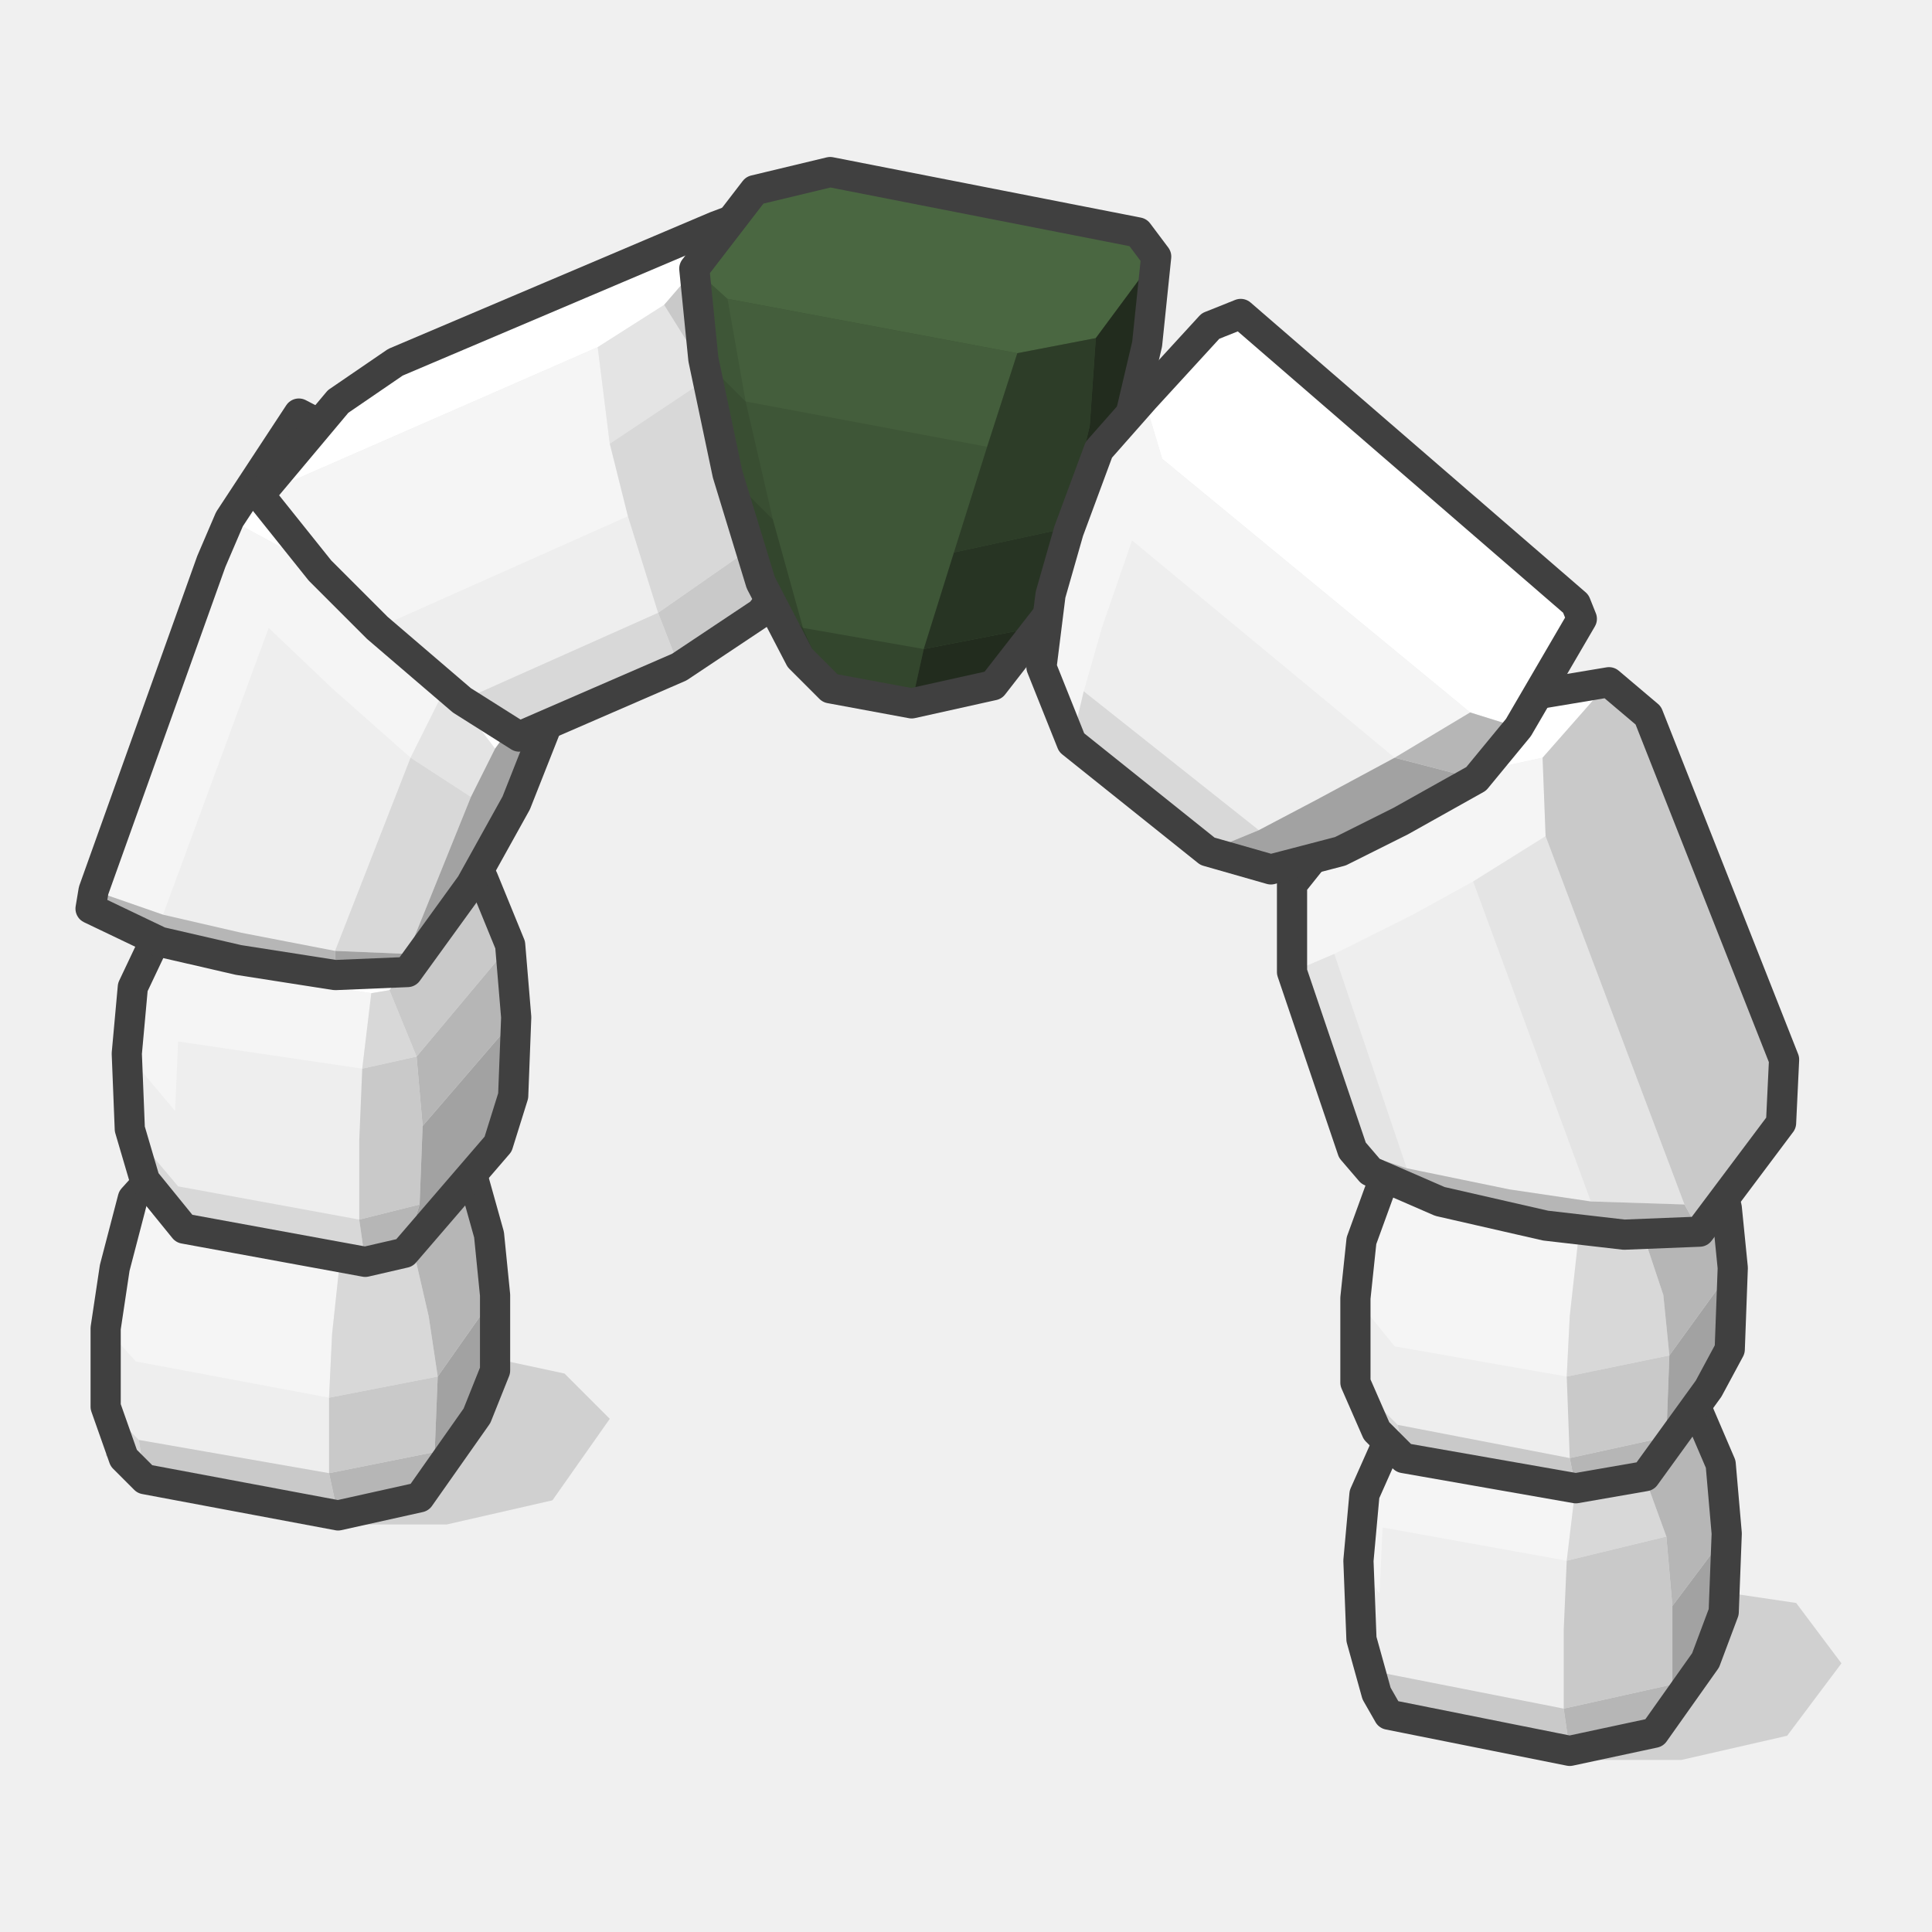
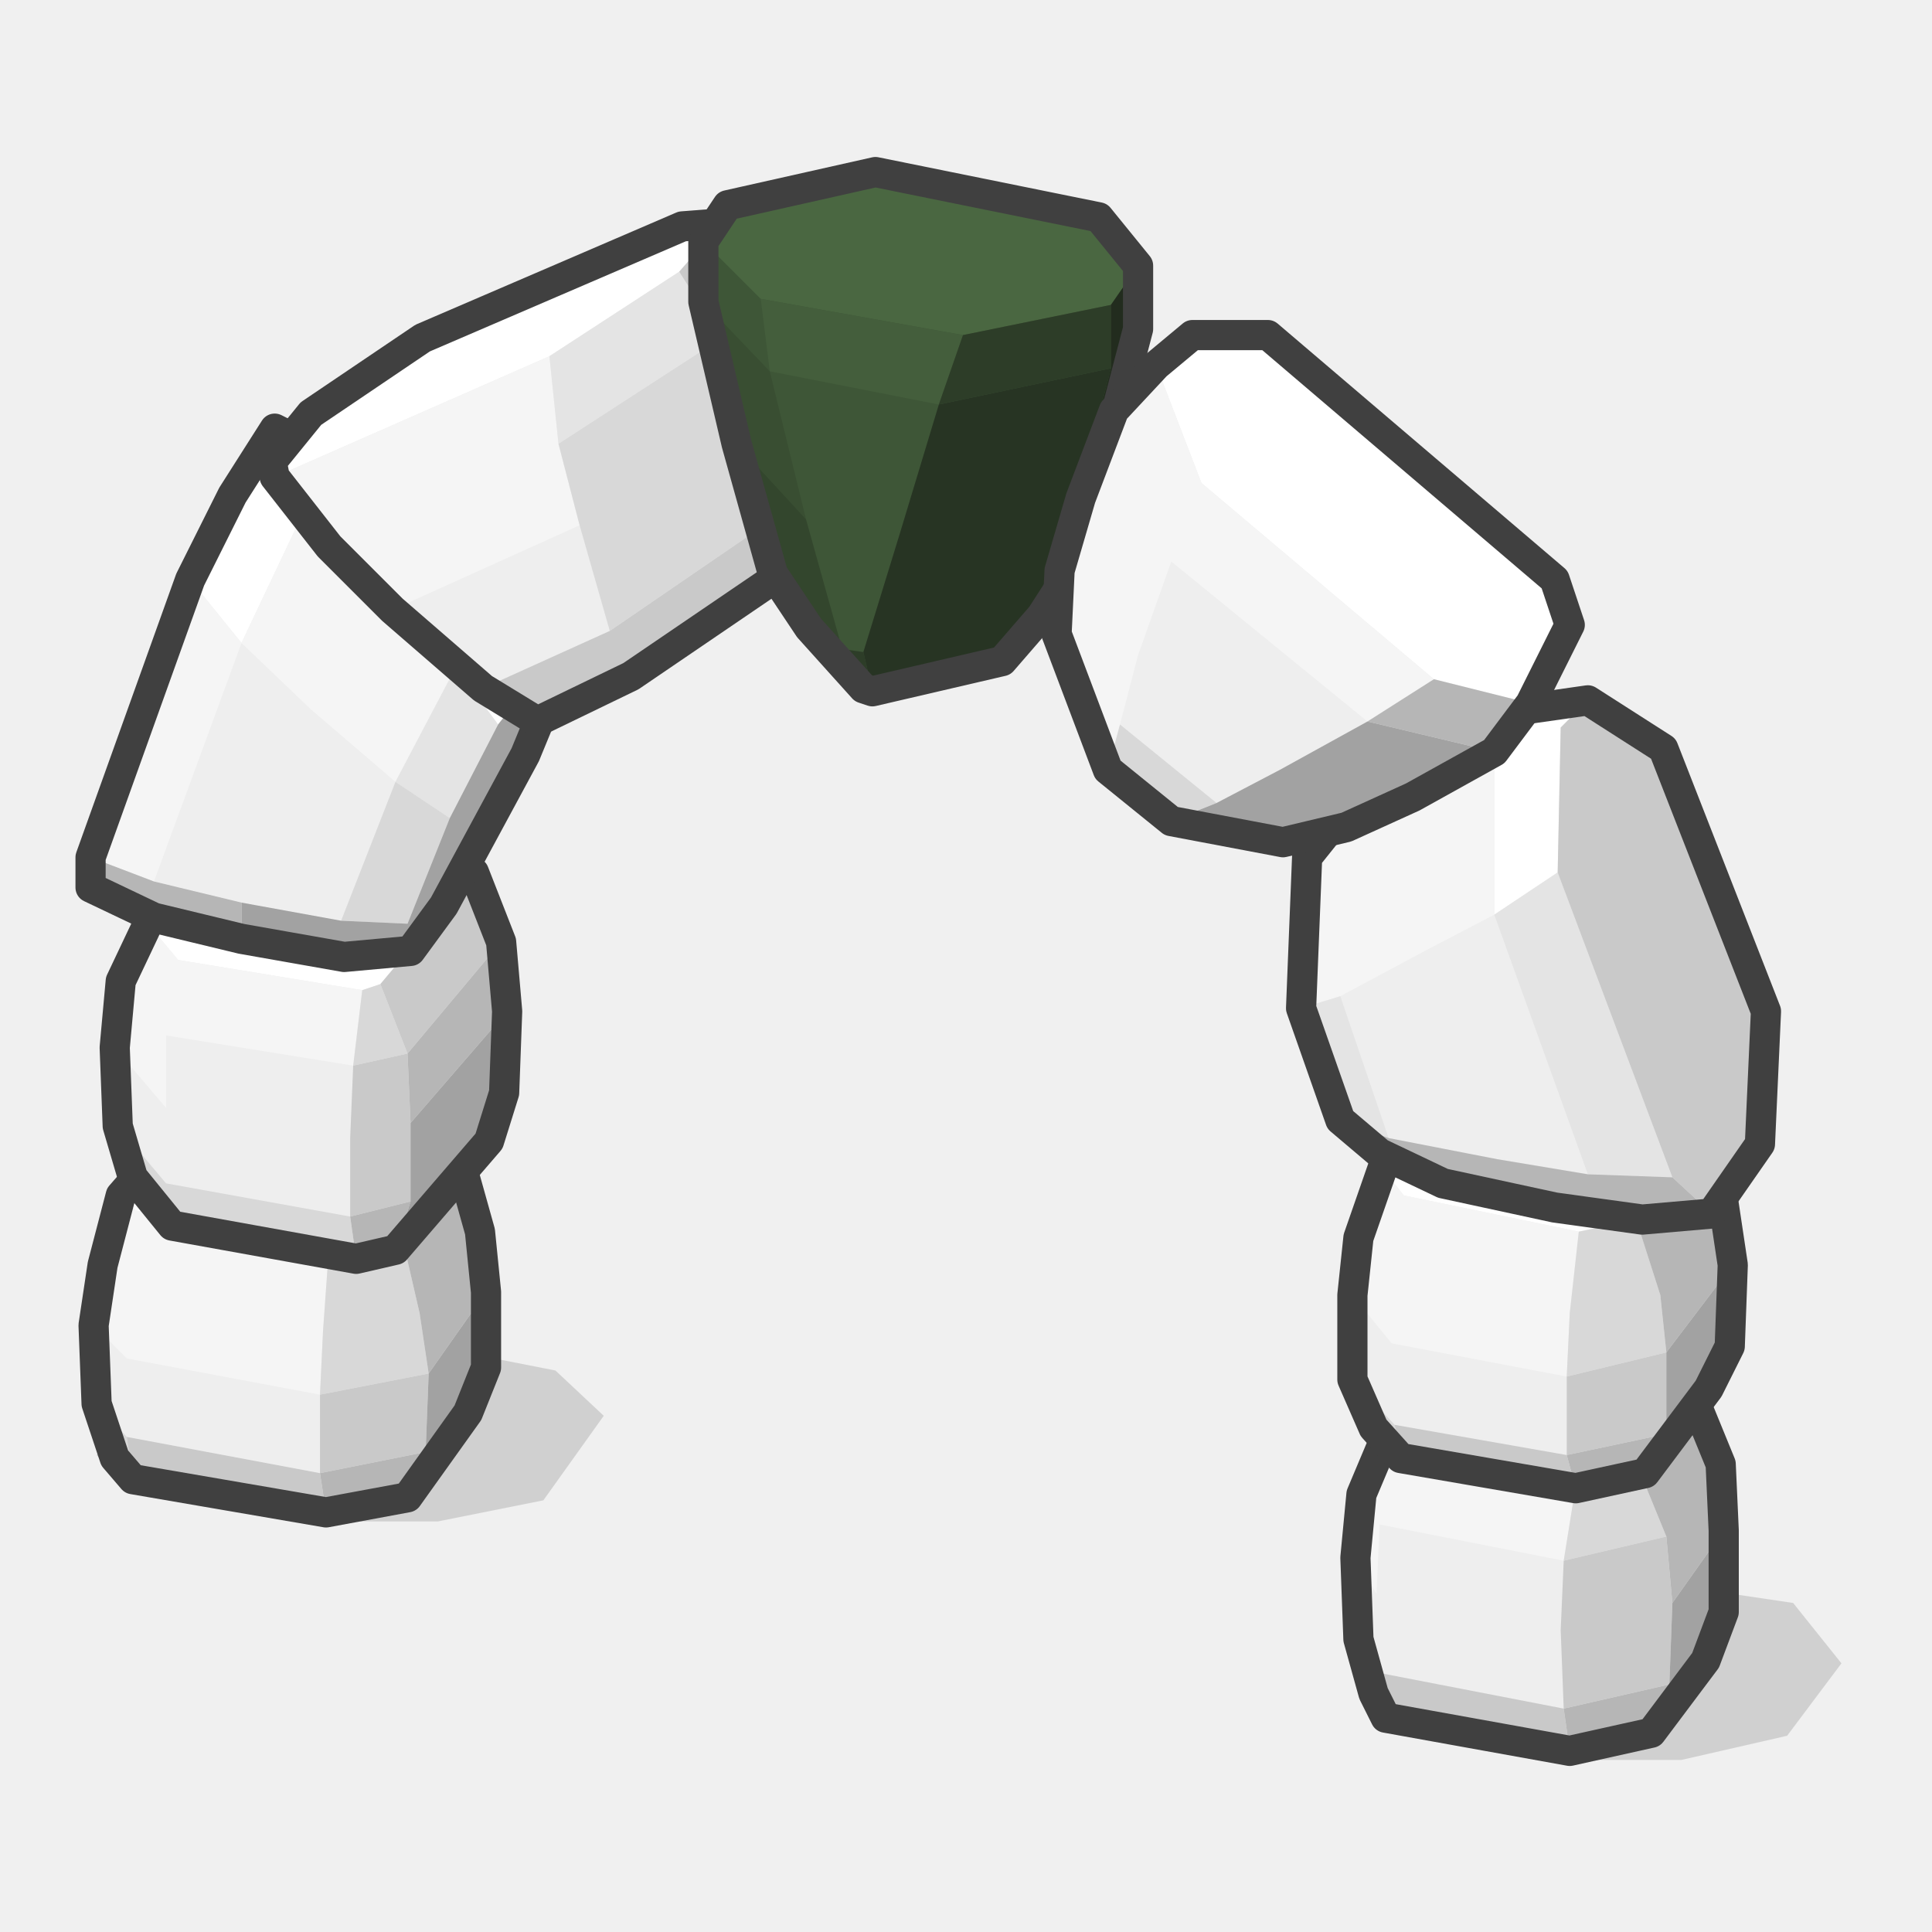
<svg xmlns="http://www.w3.org/2000/svg" viewBox="0 0 64 64" role="img" aria-label="keystone: a stone arch, its moss keystone at the crown">
  <style>.keystone-s{fill:#eeeeee}.keystone-k{fill:#3e5637}.keystone-e{fill:none;stroke:#404040;stroke-width:1;stroke-linejoin:round}</style>
-   <path d="M3.5,48.2L6.4,44.9L9.2,44.3L13.1,44.3L18.7,45.5L20.2,47.0L18.3,49.7L14.8,50.5L10.9,50.5L4.6,49.3ZM45.1,56.0L47.2,52.7L50.2,52.3L54.1,52.3L59.5,53.1L61.0,55.1L59.2,57.5L55.7,58.3L51.8,58.3L45.7,57.1Z" fill="#0a0a0a" fill-opacity="0.14" />
-   <path class="keystone-s" d="M3.5,44.0L3.8,42.0L4.4,39.7L7.2,36.6L8.9,36.3L14.5,37.5L15.5,38.4L16.2,40.9L16.4,42.9L16.4,45.4L15.8,46.9L13.9,49.6L11.2,50.2L4.8,49.0L4.1,48.3L3.5,46.6Z" />
-   <path fill="#ffffff" d="M13.6,41.0L11.3,41.4L4.9,40.2L4.4,39.7L7.2,36.6L8.9,36.3L14.5,37.5L15.5,38.4Z" />
-   <path fill="#f5f5f5" d="M10.9,46.3L4.5,45.1L4.6,43.0L11.0,44.2ZM4.5,45.1L3.5,44.0L3.8,42.0L4.6,43.0ZM11.0,44.2L4.6,43.0L4.9,40.2L11.3,41.4ZM4.6,43.0L3.8,42.0L4.4,39.7L4.9,40.2Z" />
-   <path fill="#d8d8d8" d="M4.8,49.0L4.1,48.3L3.5,46.6L4.6,47.7ZM14.5,45.6L10.9,46.3L11.0,44.2L14.2,43.6ZM14.2,43.6L11.0,44.2L11.3,41.4L13.6,41.0Z" />
-   <path fill="#c9c9c9" d="M11.2,50.2L4.8,49.0L4.6,47.7L10.9,48.8ZM14.4,48.1L10.9,48.8L10.9,46.3L14.5,45.6Z" />
-   <path fill="#b6b6b6" d="M13.9,49.6L11.2,50.2L10.9,48.8L14.4,48.1ZM16.4,42.9L14.5,45.6L14.2,43.6L16.2,40.9ZM16.2,40.9L14.2,43.6L13.6,41.0L15.5,38.4Z" />
-   <path fill="#a2a2a2" d="M15.8,46.9L13.9,49.6L14.4,48.1L16.4,45.4ZM16.4,45.4L14.4,48.1L14.5,45.6L16.4,42.9Z" />
-   <path class="keystone-e" d="M3.5,44.0L3.8,42.0L4.4,39.7L7.2,36.6L8.9,36.3L14.5,37.5L15.5,38.4L16.2,40.9L16.4,42.9L16.4,45.4L15.8,46.9L13.9,49.6L11.2,50.2L4.8,49.0L4.1,48.3L3.5,46.6Z" vector-effect="non-scaling-stroke" />
-   <path class="keystone-s" d="M4.2,34.9L4.4,32.7L5.3,30.8L7.5,28.0L8.7,27.8L15.4,28.9L16.0,29.1L16.9,31.3L17.1,33.7L17.0,36.3L16.5,37.9L13.4,41.5L12.1,41.8L6.1,40.7L4.8,39.1L4.3,37.4Z" />
-   <path fill="#ffffff" d="M12.9,32.8L12.3,32.9L6.3,32.0L5.3,30.8L7.5,28.0L8.7,27.8L15.4,28.9L16.0,29.1Z" />
-   <path fill="#f5f5f5" d="M5.8,36.8L4.2,34.9L4.4,32.7L5.9,34.5ZM12.0,35.4L5.9,34.5L6.3,32.0L12.3,32.9ZM5.9,34.5L4.4,32.7L5.3,30.8L6.3,32.0Z" />
-   <path fill="#d8d8d8" d="M12.1,41.8L6.1,40.7L5.9,39.3L11.9,40.4ZM6.1,40.7L4.8,39.1L4.3,37.4L5.9,39.3ZM13.8,35.0L12.0,35.4L12.3,32.9L12.9,32.8Z" />
-   <path fill="#c9c9c9" d="M13.9,39.9L11.9,40.4L11.9,37.8L14.0,37.3ZM14.0,37.3L11.9,37.8L12.0,35.4L13.8,35.0ZM16.9,31.3L13.8,35.0L12.9,32.8L16.0,29.1Z" />
-   <path fill="#b6b6b6" d="M13.4,41.5L12.1,41.8L11.9,40.4L13.9,39.9ZM17.1,33.7L14.0,37.3L13.8,35.0L16.9,31.3Z" />
-   <path fill="#a2a2a2" d="M16.5,37.9L13.4,41.5L13.9,39.9L17.0,36.3ZM17.0,36.3L13.9,39.9L14.0,37.3L17.1,33.7Z" />
-   <path class="keystone-e" d="M4.2,34.9L4.4,32.7L5.3,30.8L7.5,28.0L8.7,27.8L15.4,28.9L16.0,29.1L16.9,31.3L17.1,33.7L17.0,36.3L16.5,37.9L13.4,41.5L12.1,41.8L6.1,40.7L4.8,39.1L4.3,37.4Z" vector-effect="non-scaling-stroke" />
-   <path class="keystone-s" d="M3.0,30.1L3.1,29.5L7.0,18.6L7.6,17.2L9.9,13.7L12.4,15.0L14.6,16.9L17.2,19.3L18.8,21.5L18.8,22.3L17.1,26.6L15.6,29.3L13.5,32.2L11.1,32.3L7.9,31.8L5.3,31.2Z" />
-   <path fill="#ffffff" d="M18.8,21.5L16.4,24.8L14.8,22.7L17.2,19.3ZM17.2,19.3L14.8,22.7L12.3,20.3L14.6,16.9ZM14.6,16.9L12.3,20.3L10.0,18.5L12.4,15.0ZM12.4,15.0L10.0,18.5L7.6,17.2L9.9,13.7Z" />
-   <path fill="#f5f5f5" d="M14.8,22.7L13.6,25.1L11.0,22.8L12.3,20.3ZM12.3,20.3L11.0,22.8L8.9,20.8L10.0,18.5ZM10.0,18.5L8.9,20.8L7.0,18.6L7.6,17.2ZM8.9,20.8L5.4,30.3L3.1,29.5L7.0,18.6Z" />
-   <path fill="#e4e4e4" d="M16.4,24.8L15.6,26.4L13.6,25.1L14.8,22.7Z" />
-   <path fill="#d8d8d8" d="M15.6,26.4L13.5,31.6L11.1,31.5L13.6,25.1Z" />
-   <path fill="#b6b6b6" d="M11.1,31.5L11.1,32.3L7.9,31.8L8.0,30.9ZM8.0,30.9L7.9,31.8L5.3,31.2L5.4,30.3ZM5.4,30.3L5.3,31.2L3.0,30.1L3.1,29.5Z" />
-   <path fill="#a2a2a2" d="M13.5,32.2L13.5,31.6L15.6,26.4L16.4,24.8L18.8,21.5L18.8,22.3L17.1,26.6L15.6,29.3ZM13.5,31.6L13.5,32.2L11.1,32.3L11.1,31.5Z" />
-   <path class="keystone-e" d="M3.0,30.1L3.1,29.5L7.0,18.6L7.6,17.2L9.9,13.7L12.4,15.0L14.6,16.9L17.2,19.3L18.8,21.5L18.8,22.3L17.1,26.6L15.6,29.3L13.5,32.2L11.1,32.3L7.9,31.8L5.3,31.2Z" vector-effect="non-scaling-stroke" />
-   <path class="keystone-s" d="M45.0,51.7L45.2,49.5L46.0,47.7L48.3,44.4L49.8,44.2L55.2,45.1L56.1,46.4L57.0,48.5L57.2,50.8L57.1,53.4L56.5,55.0L54.8,57.4L52.0,58.0L46.0,56.8L45.6,56.1L45.1,54.3Z" />
-   <path fill="#ffffff" d="M54.4,48.7L52.2,49.2L46.1,48.1L46.0,47.7L48.3,44.4L49.8,44.2L55.2,45.1L56.1,46.4Z" />
-   <path fill="#f5f5f5" d="M45.7,52.8L45.0,51.7L45.2,49.5L45.8,50.6ZM51.9,51.7L45.8,50.6L46.1,48.1L52.2,49.2ZM45.8,50.6L45.2,49.5L46.0,47.7L46.1,48.1Z" />
-   <path fill="#d8d8d8" d="M46.0,56.8L45.6,56.1L45.1,54.3L45.7,55.4ZM55.2,50.9L51.9,51.7L52.2,49.2L54.4,48.7Z" />
-   <path fill="#c9c9c9" d="M52.0,58.0L46.0,56.8L45.7,55.4L51.8,56.6ZM55.4,55.8L51.8,56.6L51.8,54.0L55.4,53.2ZM55.4,53.2L51.8,54.0L51.9,51.7L55.2,50.9Z" />
-   <path fill="#b6b6b6" d="M54.8,57.4L52.0,58.0L51.8,56.6L55.4,55.8ZM57.2,50.8L55.4,53.2L55.2,50.9L57.0,48.5ZM57.0,48.5L55.2,50.9L54.4,48.7L56.1,46.4Z" />
-   <path fill="#a2a2a2" d="M56.5,55.0L54.8,57.4L55.4,55.8L57.1,53.4ZM57.1,53.4L55.4,55.8L55.4,53.2L57.2,50.8Z" />
-   <path class="keystone-e" d="M45.0,51.7L45.2,49.5L46.0,47.7L48.3,44.4L49.8,44.2L55.2,45.1L56.1,46.4L57.0,48.5L57.2,50.8L57.1,53.4L56.5,55.0L54.8,57.4L52.0,58.0L46.0,56.8L45.6,56.1L45.1,54.3Z" vector-effect="non-scaling-stroke" />
-   <path class="keystone-s" d="M44.9,43.0L45.1,41.1L45.9,38.9L48.2,35.7L50.0,35.3L56.1,36.6L56.4,37.4L57.2,40.0L57.4,42.0L57.3,44.7L56.6,46.0L54.5,48.9L52.2,49.3L46.5,48.3L45.6,47.4L44.9,45.8Z" />
-   <path fill="#ffffff" d="M54.3,40.5L52.3,40.9L46.6,39.7L45.9,38.9L48.2,35.7L50.0,35.3L56.1,36.6L56.4,37.4Z" />
-   <path fill="#f5f5f5" d="M51.9,45.6L46.2,44.6L46.3,42.5L52.0,43.6ZM46.2,44.6L44.9,43.0L45.1,41.1L46.3,42.5ZM52.0,43.6L46.3,42.5L46.6,39.7L52.3,40.9ZM46.3,42.5L45.1,41.1L45.9,38.9L46.6,39.7Z" />
-   <path fill="#d8d8d8" d="M46.5,48.3L45.6,47.4L44.9,45.8L46.3,47.2ZM55.3,44.9L51.9,45.6L52.0,43.6L55.1,42.9ZM55.1,42.9L52.0,43.6L52.3,40.9L54.3,40.5Z" />
-   <path fill="#c9c9c9" d="M52.2,49.3L46.5,48.3L46.3,47.2L52.0,48.3ZM55.2,47.6L52.0,48.3L51.9,45.6L55.3,44.9Z" />
-   <path fill="#b6b6b6" d="M54.5,48.9L52.2,49.3L52.0,48.3L55.2,47.6ZM57.4,42.0L55.3,44.9L55.1,42.9L57.2,40.0ZM57.2,40.0L55.1,42.9L54.3,40.5L56.4,37.4Z" />
-   <path fill="#a2a2a2" d="M56.6,46.0L54.5,48.9L55.2,47.6L57.3,44.7ZM57.3,44.7L55.2,47.6L55.3,44.9L57.4,42.0Z" />
-   <path class="keystone-e" d="M44.9,43.0L45.1,41.1L45.9,38.9L48.2,35.7L50.0,35.3L56.1,36.6L56.4,37.4L57.2,40.0L57.4,42.0L57.3,44.7L56.6,46.0L54.5,48.9L52.2,49.3L46.5,48.3L45.6,47.4L44.9,45.8Z" vector-effect="non-scaling-stroke" />
-   <path class="keystone-s" d="M8.6,16.4L11.2,13.3L13.1,12.0L23.7,7.5L24.5,7.2L26.0,9.6L26.7,11.9L27.5,15.1L27.5,17.3L25.2,20.3L22.5,22.1L17.2,24.4L15.3,23.2L12.5,20.8L10.6,18.9Z" />
-   <path fill="#ffffff" d="M11.2,13.3L13.1,12.0L23.7,7.5L24.5,7.2L22.0,10.1L19.8,11.5L8.6,16.4L9.0,16.0Z" />
-   <path fill="#f5f5f5" d="M20.8,17.1L12.5,20.8L10.6,18.9L20.2,14.7ZM20.2,14.7L10.6,18.9L8.6,16.4L19.8,11.5Z" />
-   <path fill="#e4e4e4" d="M23.5,12.5L20.2,14.7L19.8,11.5L22.0,10.1Z" />
-   <path fill="#d8d8d8" d="M22.5,22.1L17.2,24.4L15.3,23.2L21.8,20.3ZM25.1,18.0L21.8,20.3L20.8,17.1L24.3,14.8ZM24.3,14.8L20.8,17.1L20.2,14.7L23.5,12.5Z" />
-   <path fill="#c9c9c9" d="M25.2,20.3L22.5,22.1L21.8,20.3L25.1,18.0ZM26.0,9.6L23.5,12.5L22.0,10.1L24.5,7.2Z" />
-   <path fill="#b6b6b6" d="M27.5,17.3L25.2,20.3L25.1,18.0L27.5,15.1ZM27.5,15.1L25.1,18.0L24.3,14.8L26.7,11.9ZM26.7,11.9L24.3,14.8L23.5,12.5L26.0,9.6Z" />
-   <path class="keystone-e" d="M8.6,16.4L11.2,13.3L13.1,12.0L23.7,7.5L24.5,7.2L26.0,9.6L26.7,11.9L27.5,15.1L27.5,17.3L25.2,20.3L22.5,22.1L17.2,24.4L15.3,23.2L12.5,20.8L10.6,18.9Z" vector-effect="non-scaling-stroke" />
-   <path class="keystone-s" d="M42.8,29.3L44.8,26.8L46.2,25.4L48.9,24.0L50.9,23.0L53.3,22.6L54.6,23.7L59.1,35.1L59.0,37.2L56.3,40.8L53.8,40.9L51.2,40.6L47.7,39.8L45.4,38.8L44.8,38.1L42.8,32.2Z" />
-   <path fill="#ffffff" d="M42.8,29.3L44.8,26.8L46.2,25.4L44.2,27.9ZM44.2,27.9L46.2,25.4L48.9,24.0L46.8,26.5ZM46.8,26.5L48.9,24.0L50.9,23.0L48.8,25.6ZM48.8,25.6L50.9,23.0L53.3,22.6L51.1,25.1Z" />
-   <path fill="#f5f5f5" d="M42.8,32.2L42.8,29.3L44.2,27.9L44.2,31.6ZM44.2,31.6L44.2,27.9L46.8,26.5L46.8,30.3ZM46.8,30.3L46.8,26.5L48.8,25.6L48.8,29.2ZM48.8,29.2L48.8,25.6L51.1,25.1L51.2,27.7Z" />
-   <path fill="#e4e4e4" d="M44.8,38.1L42.8,32.2L44.2,31.6L46.6,38.7ZM52.7,39.8L48.8,29.2L51.2,27.7L55.8,39.9Z" />
-   <path fill="#c9c9c9" d="M53.3,22.6L54.6,23.7L59.1,35.1L59.0,37.2L56.3,40.8L55.8,39.9L51.2,27.7L51.1,25.1Z" />
-   <path fill="#b6b6b6" d="M45.4,38.8L44.8,38.1L46.6,38.7L47.7,39.8ZM47.7,39.8L46.6,38.7L50.0,39.4L51.2,40.6ZM51.2,40.6L50.0,39.4L52.7,39.8L53.8,40.9ZM53.8,40.9L52.7,39.8L55.8,39.9L56.3,40.8Z" />
-   <path class="keystone-e" d="M42.8,29.3L44.8,26.8L46.2,25.4L48.9,24.0L50.9,23.0L53.3,22.6L54.6,23.7L59.1,35.1L59.0,37.2L56.3,40.8L53.8,40.9L51.2,40.6L47.7,39.8L45.4,38.8L44.8,38.1L42.8,32.2Z" vector-effect="non-scaling-stroke" />
-   <path class="keystone-k" d="M23.0,8.9L25.0,6.3L27.5,5.7L37.7,7.7L38.3,8.5L38.0,11.4L37.2,14.8L36.2,18.0L35.0,20.0L32.9,22.7L30.2,23.3L27.5,22.8L26.5,21.8L25.2,19.3L24.1,15.7L23.3,11.9Z" />
-   <path fill="#4a6741" d="M25.0,6.3L27.5,5.7L37.7,7.7L38.3,8.5L36.3,11.2L33.7,11.7L24.1,9.9L23.0,8.9Z" />
-   <path fill="#445e3c" d="M32.7,14.8L24.7,13.3L24.1,9.9L33.7,11.7Z" />
-   <path fill="#394e32" d="M25.6,17.2L24.1,15.7L23.3,11.9L24.7,13.3Z" />
-   <path fill="#33462d" d="M30.2,23.3L27.5,22.8L26.6,20.8L30.6,21.5ZM26.6,20.8L25.2,19.3L24.1,15.7L25.6,17.2Z" />
-   <path fill="#2d3d28" d="M27.5,22.8L26.5,21.8L25.2,19.3L26.6,20.8ZM35.3,17.5L31.6,18.3L32.7,14.8L36.1,14.1ZM36.1,14.1L32.7,14.8L33.7,11.7L36.3,11.2Z" />
-   <path fill="#273423" d="M34.2,20.8L30.6,21.5L31.6,18.3L35.3,17.5Z" />
-   <path fill="#222c1e" d="M35.0,20.0L32.9,22.7L34.2,20.8L36.2,18.0ZM32.9,22.7L30.2,23.3L30.6,21.5L34.2,20.8ZM36.2,18.0L34.2,20.8L35.3,17.5L37.2,14.8ZM37.2,14.8L35.3,17.5L36.1,14.1L38.0,11.4ZM38.0,11.4L36.1,14.1L36.3,11.2L38.3,8.5Z" />
-   <path class="keystone-e" d="M23.0,8.9L25.0,6.3L27.5,5.7L37.7,7.7L38.3,8.5L38.0,11.4L37.2,14.8L36.2,18.0L35.0,20.0L32.9,22.7L30.2,23.3L27.5,22.8L26.5,21.8L25.2,19.3L24.1,15.7L23.3,11.9Z" vector-effect="non-scaling-stroke" />
-   <path class="keystone-s" d="M34.5,22.1L34.8,19.7L35.4,17.6L36.4,14.9L37.9,13.2L40.1,10.8L41.1,10.4L52.2,20.0L52.4,20.5L50.3,24.1L48.9,25.8L46.4,27.2L44.4,28.2L42.1,28.8L40.0,28.2L35.5,24.6Z" />
-   <path fill="#ffffff" d="M40.1,10.8L41.1,10.4L52.2,20.0L52.4,20.5L50.3,24.1L48.7,23.6L38.5,15.2L37.9,13.2Z" />
-   <path fill="#f5f5f5" d="M35.5,24.6L34.5,22.1L34.8,19.7L35.9,22.9ZM35.9,22.9L34.8,19.7L35.4,17.6L36.5,20.8ZM36.5,20.8L35.4,17.6L36.4,14.9L37.5,17.9ZM46.2,25.1L37.5,17.9L38.5,15.2L48.7,23.6ZM37.5,17.9L36.4,14.9L37.9,13.2L38.5,15.2Z" />
-   <path fill="#d8d8d8" d="M40.0,28.2L35.5,24.6L35.9,22.9L41.7,27.5Z" />
-   <path fill="#b6b6b6" d="M48.9,25.8L46.2,25.1L48.7,23.6L50.3,24.1Z" />
-   <path fill="#a2a2a2" d="M42.1,28.8L40.0,28.2L41.7,27.5L44.4,28.2ZM44.4,28.2L41.7,27.5L43.6,26.5L46.4,27.2ZM46.4,27.2L43.6,26.5L46.2,25.1L48.9,25.8Z" />
-   <path class="keystone-e" d="M34.5,22.1L34.8,19.7L35.4,17.6L36.4,14.9L37.9,13.2L40.1,10.8L41.1,10.4L52.2,20.0L52.4,20.5L50.3,24.1L48.9,25.8L46.4,27.2L44.4,28.2L42.1,28.8L40.0,28.2L35.5,24.6Z" vector-effect="non-scaling-stroke" />
+   <path d="M3.2,48.2L6.0,44.9L8.9,44.3L12.8,44.3L18.4,45.4L20.0,46.9L18.0,49.7L14.5,50.4L10.6,50.4L4.2,49.3ZM45.0,56.0L47.1,52.7L50.1,52.3L54.0,52.3L59.4,53.1L61.0,55.1L59.2,57.5L55.7,58.3L51.8,58.3L45.6,57.2Z" fill="#0a0a0a" fill-opacity="0.14" />
+   <path class="keystone-s" d="M3.1,43.9L3.4,41.9L4.0,39.6L6.8,36.4L8.6,36.1L14.2,37.4L15.2,38.3L15.9,40.8L16.1,42.8L16.1,45.3L15.5,46.8L13.5,49.6L10.8,50.1L4.4,49.0L3.8,48.3L3.2,46.5Z" />
+   <path fill="#ffffff" d="M13.3,40.9L10.9,41.3L4.5,40.1L4.0,39.6L6.8,36.4L8.6,36.1L14.2,37.4L15.2,38.3Z" />
+   <path fill="#f5f5f5" d="M10.6,46.2L4.2,45.0L4.3,42.9L10.7,44.1ZM4.2,45.0L3.1,43.9L3.4,41.9L4.3,42.9ZM10.7,44.1L4.3,42.9L4.5,40.1L10.9,41.3ZM4.3,42.9L3.4,41.9L4.0,39.6L4.5,40.1Z" />
+   <path fill="#d8d8d8" d="M4.4,49.0L3.8,48.3L3.2,46.5L4.2,47.6ZM14.2,45.5L10.6,46.2L10.7,44.1L13.9,43.5ZM13.9,43.5L10.7,44.1L10.9,41.3L13.3,40.9Z" />
+   <path fill="#c9c9c9" d="M10.8,50.1L4.4,49.0L4.2,47.6L10.6,48.8ZM14.1,48.1L10.6,48.8L10.6,46.2L14.2,45.5Z" />
+   <path fill="#b6b6b6" d="M13.5,49.6L10.8,50.1L10.6,48.8L14.1,48.1ZM16.1,42.8L14.2,45.5L13.9,43.5L15.9,40.8ZM15.9,40.8L13.9,43.5L13.3,40.9L15.2,38.3Z" />
+   <path fill="#a2a2a2" d="M15.5,46.8L13.5,49.6L14.1,48.1L16.1,45.3ZM16.1,45.3L14.1,48.1L14.2,45.5L16.1,42.8Z" />
+   <path class="keystone-e" d="M3.1,43.9L3.4,41.9L4.0,39.6L6.8,36.4L8.6,36.1L14.2,37.4L15.2,38.3L15.9,40.8L16.1,42.8L16.1,45.3L15.5,46.8L13.5,49.6L10.8,50.1L4.4,49.0L3.8,48.3L3.2,46.5Z" vector-effect="non-scaling-stroke" />
+   <path class="keystone-s" d="M3.8,34.7L4.0,32.5L4.9,30.6L7.1,27.8L8.3,27.6L15.1,28.7L15.7,28.9L16.6,31.2L16.8,33.5L16.7,36.2L16.2,37.8L13.1,41.4L11.8,41.7L5.7,40.6L4.4,39.0L3.9,37.3Z" />
+   <path fill="#ffffff" d="M12.6,32.6L12.0,32.8L5.9,31.8L4.9,30.6L7.1,27.8L8.3,27.6L15.1,28.7L15.7,28.9Z" />
+   <path fill="#f5f5f5" d="M5.5,36.7L3.8,34.7L4.0,32.5L5.5,34.3ZM11.7,35.3L5.5,34.3L5.9,31.8L12.0,32.8ZM5.5,34.3L4.0,32.5L4.9,30.6L5.9,31.8Z" />
+   <path fill="#d8d8d8" d="M11.8,41.7L5.7,40.6L5.5,39.2L11.6,40.3ZM5.7,40.6L4.4,39.0L3.9,37.3L5.5,39.2ZM13.5,34.9L11.7,35.3L12.0,32.8L12.6,32.6Z" />
+   <path fill="#c9c9c9" d="M13.6,39.8L11.6,40.3L11.6,37.7L13.6,37.2ZM13.6,37.2L11.6,37.7L11.7,35.3L13.5,34.9ZM16.6,31.2L13.5,34.9L12.6,32.6L15.7,28.9Z" />
+   <path fill="#b6b6b6" d="M13.1,41.4L11.8,41.7L11.6,40.3L13.6,39.8ZM16.8,33.5L13.6,37.2L13.5,34.9L16.6,31.2Z" />
+   <path fill="#a2a2a2" d="M16.2,37.8L13.1,41.4L13.6,39.8L16.7,36.2ZM16.7,36.2L13.6,39.8L13.6,37.2L16.8,33.5Z" />
+   <path class="keystone-e" d="M3.8,34.7L4.0,32.5L4.9,30.6L7.1,27.8L8.3,27.6L15.1,28.7L15.7,28.9L16.6,31.2L16.8,33.5L16.7,36.2L16.2,37.8L13.1,41.4L11.8,41.7L5.7,40.6L4.4,39.0L3.9,37.3Z" vector-effect="non-scaling-stroke" />
+   <path class="keystone-s" d="M3.0,29.4L3.0,28.4L6.3,19.2L7.7,16.4L9.1,14.2L11.3,15.3L13.8,17.4L16.5,20.0L18.0,22.1L18.1,23.3L17.4,25.0L14.7,30.0L13.6,31.5L11.4,31.7L8.0,31.1L5.1,30.4Z" />
+   <path fill="#ffffff" d="M18.0,22.1L16.5,24.0L15.1,22.1L16.5,20.0ZM16.5,20.0L15.1,22.1L12.3,19.5L13.8,17.4ZM13.8,17.4L12.3,19.5L9.8,17.5L11.3,15.3ZM11.3,15.3L9.8,17.5L7.7,16.4L9.1,14.2ZM9.8,17.5L8.0,21.3L6.3,19.2L7.7,16.4Z" />
+   <path fill="#f5f5f5" d="M15.1,22.1L13.1,25.9L10.3,23.5L12.3,19.5ZM12.3,19.5L10.3,23.5L8.0,21.3L9.8,17.5ZM8.0,21.3L5.1,29.2L3.0,28.4L6.3,19.2Z" />
+   <path fill="#e4e4e4" d="M16.5,24.0L14.9,27.1L13.1,25.9L15.1,22.1Z" />
+   <path fill="#d8d8d8" d="M14.9,27.1L13.5,30.6L11.3,30.5L13.1,25.9Z" />
+   <path fill="#b6b6b6" d="M8.0,29.9L8.0,31.1L5.1,30.4L5.1,29.2ZM5.1,29.2L5.1,30.4L3.0,29.4L3.0,28.4Z" />
+   <path fill="#a2a2a2" d="M13.6,31.5L13.5,30.6L14.9,27.1L16.5,24.0L18.0,22.1L18.1,23.3L17.4,25.0L14.7,30.0ZM13.5,30.6L13.6,31.5L11.4,31.7L11.3,30.5ZM11.3,30.5L11.4,31.7L8.0,31.1L8.0,29.9Z" />
+   <path class="keystone-e" d="M3.0,29.4L3.0,28.4L6.3,19.2L7.7,16.4L9.1,14.2L11.3,15.3L13.8,17.4L16.5,20.0L18.0,22.1L18.1,23.3L17.4,25.0L14.7,30.0L13.6,31.5L11.4,31.7L8.0,31.1L5.1,30.4Z" vector-effect="non-scaling-stroke" />
+   <path class="keystone-s" d="M44.9,51.6L45.1,49.5L45.9,47.6L48.2,44.3L49.8,44.2L55.1,45.0L56.1,46.3L57.0,48.5L57.1,50.7L57.1,53.4L56.5,55.0L54.7,57.4L52.0,58.0L45.9,56.9L45.5,56.1L45.0,54.3Z" />
+   <path fill="#ffffff" d="M54.3,48.7L52.2,49.2L46.0,48.0L45.9,47.6L48.2,44.3L49.8,44.2L55.1,45.0L56.1,46.3Z" />
+   <path fill="#f5f5f5" d="M45.6,52.8L44.9,51.6L45.1,49.5L45.7,50.5ZM51.8,51.7L45.7,50.5L46.0,48.0L52.2,49.2ZM45.7,50.5L45.1,49.5L45.9,47.6L46.0,48.0Z" />
+   <path fill="#d8d8d8" d="M45.9,56.9L45.5,56.1L45.0,54.3L45.6,55.4ZM55.2,50.9L51.8,51.7L52.2,49.2L54.3,48.7Z" />
+   <path fill="#c9c9c9" d="M52.0,58.0L45.9,56.9L45.6,55.4L51.8,56.6ZM55.3,55.8L51.8,56.6L51.7,54.0L55.4,53.1ZM55.4,53.1L51.7,54.0L51.8,51.7L55.2,50.9Z" />
+   <path fill="#b6b6b6" d="M54.7,57.4L52.0,58.0L51.8,56.6L55.3,55.8ZM57.1,50.7L55.4,53.1L55.2,50.9L57.0,48.5ZM57.0,48.5L55.2,50.9L54.3,48.7L56.1,46.3Z" />
+   <path fill="#a2a2a2" d="M56.5,55.0L54.7,57.4L55.3,55.8L57.1,53.4ZM57.1,53.4L55.3,55.8L55.4,53.1L57.1,50.7Z" />
+   <path class="keystone-e" d="M44.9,51.6L45.1,49.5L45.9,47.6L48.2,44.3L49.8,44.2L55.1,45.0L56.1,46.3L57.0,48.5L57.1,50.7L57.1,53.4L56.5,55.0L54.7,57.4L52.0,58.0L45.9,56.9L45.5,56.1L45.0,54.3Z" vector-effect="non-scaling-stroke" />
+   <path class="keystone-s" d="M44.8,42.9L45.0,41.0L45.8,38.7L48.1,35.6L49.9,35.1L56.1,36.4L56.4,37.3L57.1,39.9L57.4,41.9L57.3,44.6L56.6,46.0L54.5,48.8L52.2,49.3L46.4,48.3L45.5,47.3L44.8,45.7Z" />
+   <path fill="#ffffff" d="M54.2,40.4L52.3,40.8L46.5,39.6L45.8,38.7L48.1,35.6L49.9,35.1L56.1,36.4L56.4,37.3Z" />
+   <path fill="#f5f5f5" d="M51.9,45.6L46.1,44.5L46.2,42.4L52.0,43.5ZM46.1,44.5L44.8,42.9L45.0,41.0L46.2,42.4ZM52.0,43.5L46.2,42.4L46.5,39.6L52.3,40.8ZM46.2,42.4L45.0,41.0L45.8,38.7L46.5,39.6Z" />
+   <path fill="#d8d8d8" d="M46.4,48.3L45.5,47.3L44.8,45.7L46.2,47.2ZM55.2,44.8L51.9,45.6L52.0,43.5L55.0,42.9ZM55.0,42.9L52.0,43.5L52.3,40.8L54.2,40.4Z" />
+   <path fill="#c9c9c9" d="M52.2,49.3L46.4,48.3L46.2,47.2L51.9,48.2ZM55.2,47.5L51.9,48.2L51.9,45.6L55.2,44.8Z" />
+   <path fill="#b6b6b6" d="M54.5,48.8L52.2,49.3L51.9,48.2L55.2,47.5ZM57.4,41.9L55.2,44.8L55.0,42.9L57.1,39.9ZM57.1,39.9L55.0,42.9L54.2,40.4L56.4,37.3Z" />
+   <path fill="#a2a2a2" d="M56.6,46.0L54.5,48.8L55.2,47.5L57.3,44.6ZM57.3,44.6L55.2,47.5L55.2,44.8L57.4,41.9Z" />
+   <path class="keystone-e" d="M44.8,42.9L45.0,41.0L45.8,38.7L48.1,35.6L49.9,35.1L56.1,36.4L56.4,37.3L57.1,39.9L57.4,41.9L57.3,44.6L56.6,46.0L54.5,48.8L52.2,49.3L46.4,48.3L45.5,47.3L44.8,45.7Z" vector-effect="non-scaling-stroke" />
+   <path class="keystone-s" d="M9.0,15.3L10.3,13.7L14.0,11.2L22.6,7.5L23.9,7.4L25.2,9.6L26.1,12.1L26.9,15.5L26.9,17.5L25.6,19.2L20.9,22.4L17.8,23.9L16.0,22.8L13.0,20.2L10.9,18.1L9.1,15.8Z" />
+   <path fill="#ffffff" d="M10.3,13.7L14.0,11.2L22.6,7.5L23.9,7.4L22.5,9.0L18.2,11.8L9.1,15.8L9.0,15.3Z" />
+   <path fill="#f5f5f5" d="M19.2,17.4L13.0,20.2L10.9,18.1L18.5,14.7ZM18.5,14.7L10.9,18.1L9.1,15.8L18.2,11.8Z" />
+   <path fill="#e4e4e4" d="M23.9,11.2L18.5,14.7L18.2,11.8L22.5,9.0Z" />
+   <path fill="#d8d8d8" d="M25.6,17.2L20.2,20.9L19.2,17.4L24.7,13.7ZM24.7,13.7L19.2,17.4L18.5,14.7L23.9,11.2Z" />
+   <path fill="#c9c9c9" d="M25.6,19.2L20.9,22.4L20.2,20.9L25.6,17.2ZM20.9,22.4L17.8,23.9L16.0,22.8L20.2,20.9ZM25.2,9.6L23.9,11.2L22.5,9.0L23.9,7.4Z" />
+   <path fill="#b6b6b6" d="M26.9,17.5L25.6,19.2L25.6,17.2L26.9,15.5ZM26.9,15.5L25.6,17.2L24.7,13.7L26.1,12.1ZM26.1,12.1L24.7,13.7L23.9,11.2L25.2,9.6Z" />
+   <path class="keystone-e" d="M9.0,15.3L10.3,13.7L14.0,11.2L22.6,7.5L23.9,7.4L25.2,9.6L26.1,12.1L26.9,15.5L26.9,17.5L25.6,19.2L20.9,22.4L17.8,23.9L16.0,22.8L13.0,20.2L10.9,18.1L9.1,15.8Z" vector-effect="non-scaling-stroke" />
+   <path class="keystone-s" d="M43.1,33.4L43.3,28.4L44.1,27.4L45.4,26.1L48.2,24.5L50.5,23.5L52.6,23.2L55.1,24.8L58.5,33.5L58.3,37.9L56.7,40.2L54.4,40.4L51.5,40.0L47.8,39.2L45.7,38.2L44.4,37.1Z" />
+   <path fill="#ffffff" d="M43.3,28.4L44.1,27.4L45.4,26.1L44.5,27.1ZM44.5,27.1L45.4,26.1L48.2,24.5L47.3,25.5ZM47.3,25.5L48.2,24.5L50.5,23.5L49.5,24.5ZM49.5,30.3L49.5,24.5L51.7,24.1L51.6,28.9ZM49.5,24.5L50.5,23.5L52.6,23.2L51.7,24.1Z" />
+   <path fill="#f5f5f5" d="M43.1,33.4L43.3,28.4L44.5,27.1L44.4,33.0ZM44.4,33.0L44.5,27.1L47.3,25.5L47.2,31.5ZM47.2,31.5L47.3,25.5L49.5,24.5L49.5,30.3Z" />
+   <path fill="#e4e4e4" d="M44.4,37.1L43.1,33.4L44.4,33.0L46.0,37.7ZM52.6,38.9L49.5,30.3L51.6,28.9L55.4,39.0Z" />
+   <path fill="#c9c9c9" d="M52.6,23.2L55.1,24.8L58.5,33.5L58.3,37.9L56.7,40.2L55.4,39.0L51.6,28.9L51.7,24.1Z" />
+   <path fill="#b6b6b6" d="M45.7,38.2L44.4,37.1L46.0,37.7L47.8,39.2ZM47.8,39.2L46.0,37.7L49.6,38.4L51.5,40.0ZM51.5,40.0L49.6,38.4L52.6,38.9L54.4,40.4ZM54.4,40.4L52.6,38.9L55.4,39.0L56.7,40.2Z" />
+   <path class="keystone-e" d="M43.1,33.4L43.3,28.4L44.1,27.4L45.4,26.1L48.2,24.5L50.5,23.5L52.6,23.2L55.1,24.8L58.5,33.5L58.3,37.9L56.7,40.2L54.4,40.4L51.5,40.0L47.8,39.2L45.7,38.2L44.4,37.1Z" vector-effect="non-scaling-stroke" />
+   <path class="keystone-k" d="M23.3,10.0L23.3,8.0L24.1,6.8L29.0,5.7L36.4,7.2L37.7,8.8L37.7,10.9L36.6,15.1L35.4,19.0L34.5,20.4L33.2,21.9L28.9,22.9L28.6,22.8L26.8,20.8L25.6,19.0L24.4,14.7Z" />
+   <path fill="#4a6741" d="M24.1,6.8L29.0,5.7L36.4,7.2L37.7,8.8L36.8,10.1L31.9,11.1L25.2,9.9L23.3,8.0Z" />
+   <path fill="#445e3c" d="M31.1,13.4L25.5,12.3L25.2,9.9L31.9,11.1Z" />
+   <path fill="#394e32" d="M26.7,17.2L24.4,14.7L23.3,10.0L25.5,12.3Z" />
+   <path fill="#33462d" d="M27.9,21.5L25.6,19.0L24.4,14.7L26.7,17.2Z" />
+   <path fill="#2d3d28" d="M28.9,22.9L28.6,22.8L27.9,21.5L28.6,21.6ZM28.6,22.8L26.8,20.8L25.6,19.0L27.9,21.5ZM36.8,12.2L31.1,13.4L31.9,11.1L36.8,10.1Z" />
+   <path fill="#273423" d="M33.2,21.9L28.9,22.9L28.6,21.6L34.5,20.4ZM34.5,20.4L28.6,21.6L29.8,17.7L35.7,16.5ZM35.7,16.5L29.8,17.7L31.1,13.4L36.8,12.2Z" />
+   <path fill="#222c1e" d="M35.4,19.0L34.5,20.4L35.7,16.5L36.6,15.1ZM36.6,15.1L35.7,16.5L36.8,12.2L37.7,10.9ZM37.7,10.9L36.8,12.2L36.8,10.1L37.7,8.8Z" />
+   <path class="keystone-e" d="M23.3,10.0L23.3,8.0L24.1,6.8L29.0,5.7L36.4,7.2L37.7,8.8L37.7,10.9L36.6,15.1L35.4,19.0L34.5,20.4L33.2,21.9L28.9,22.9L28.6,22.8L26.8,20.8L25.6,19.0L24.4,14.7Z" vector-effect="non-scaling-stroke" />
+   <path class="keystone-s" d="M35.0,21.0L35.1,18.9L35.8,16.5L36.9,13.6L38.3,12.1L39.5,11.1L42.0,11.1L51.5,19.2L52.0,20.7L50.7,23.3L49.5,24.9L46.8,26.4L44.6,27.4L42.5,27.9L38.8,27.2L36.7,25.5Z" />
+   <path fill="#ffffff" d="M39.5,11.1L42.0,11.1L51.5,19.2L52.0,20.7L50.7,23.3L47.5,22.5L39.8,16.0L38.3,12.1Z" />
+   <path fill="#f5f5f5" d="M36.7,25.5L35.0,21.0L35.1,18.9L37.1,24.0ZM37.1,24.0L35.1,18.9L35.8,16.5L37.7,21.7ZM37.7,21.7L35.8,16.5L36.9,13.6L38.8,18.6ZM45.3,23.9L38.8,18.6L39.8,16.0L47.5,22.5ZM38.8,18.6L36.9,13.6L38.3,12.1L39.8,16.0Z" />
+   <path fill="#d8d8d8" d="M38.8,27.2L36.7,25.5L37.1,24.0L40.3,26.6Z" />
+   <path fill="#b6b6b6" d="M49.5,24.9L45.3,23.9L47.5,22.5L50.7,23.3Z" />
+   <path fill="#a2a2a2" d="M42.5,27.9L38.8,27.2L40.3,26.6L44.6,27.4ZM44.6,27.4L40.3,26.6L42.4,25.5L46.8,26.4ZM46.8,26.4L42.4,25.5L45.3,23.9L49.5,24.9Z" />
+   <path class="keystone-e" d="M35.0,21.0L35.1,18.9L35.8,16.5L36.9,13.6L38.3,12.1L39.5,11.1L42.0,11.1L51.5,19.2L52.0,20.7L50.7,23.3L49.5,24.9L46.8,26.4L44.6,27.4L42.5,27.9L38.8,27.2L36.7,25.5Z" vector-effect="non-scaling-stroke" />
</svg>
